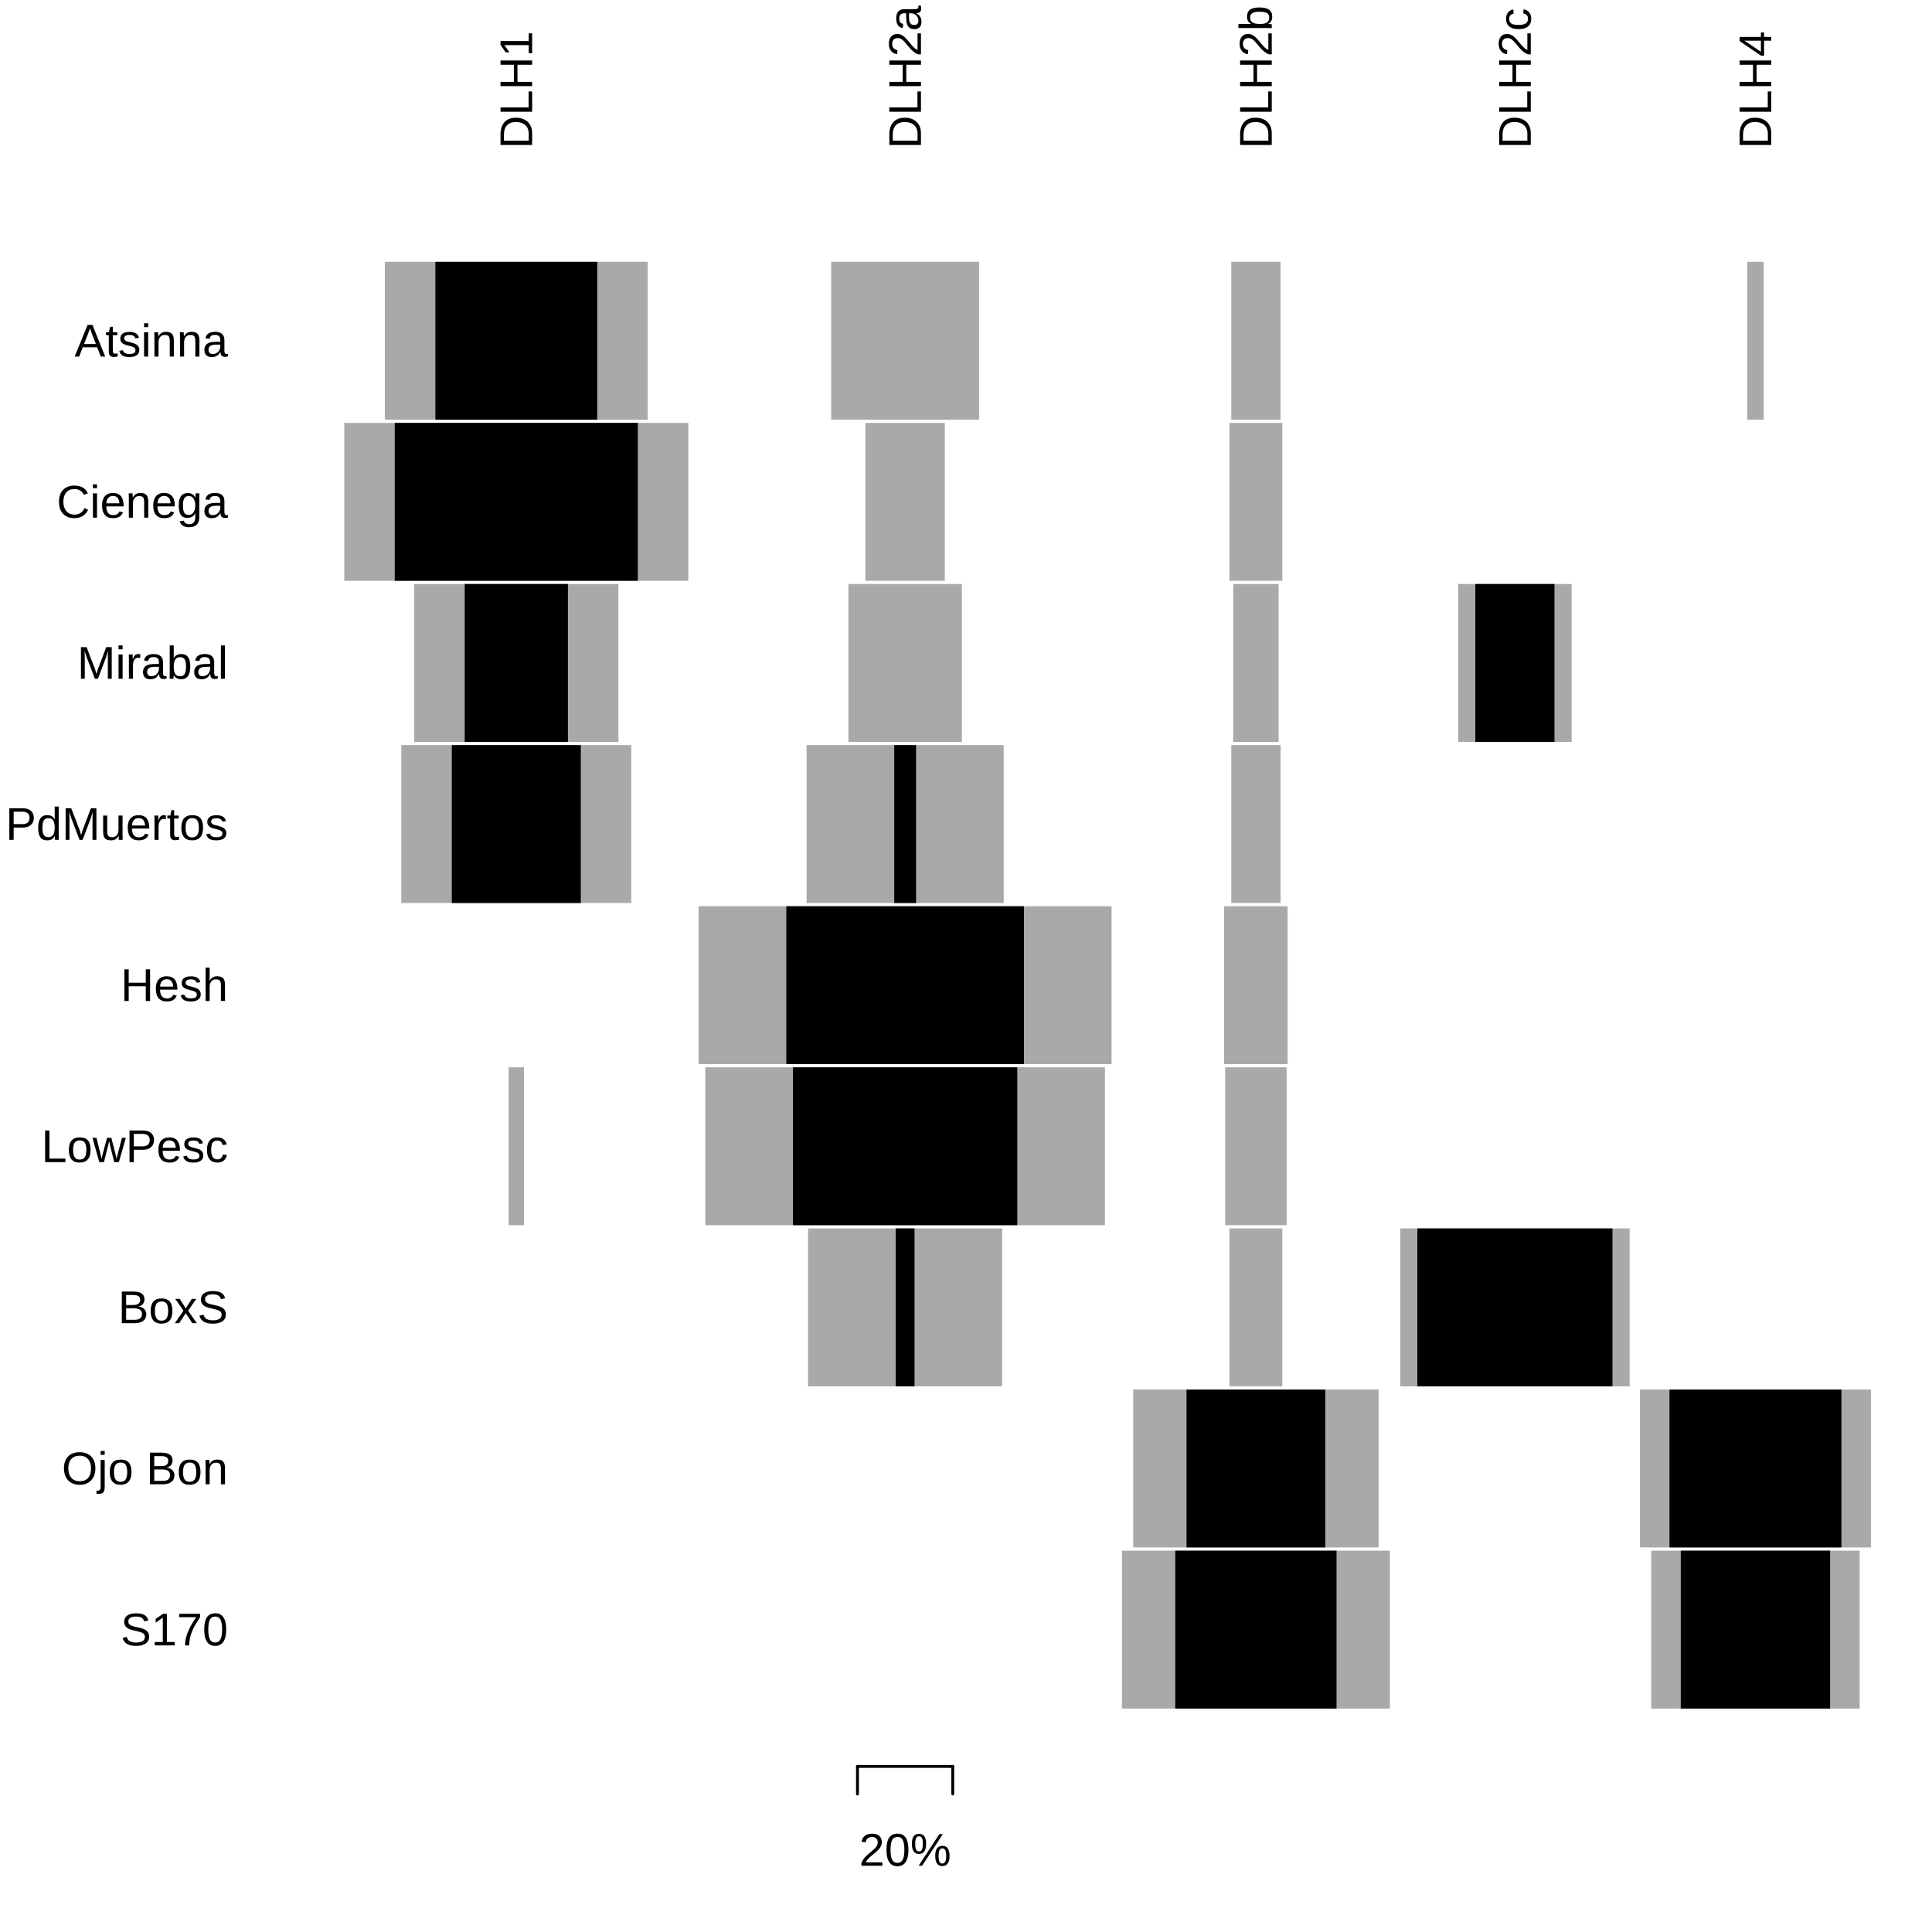
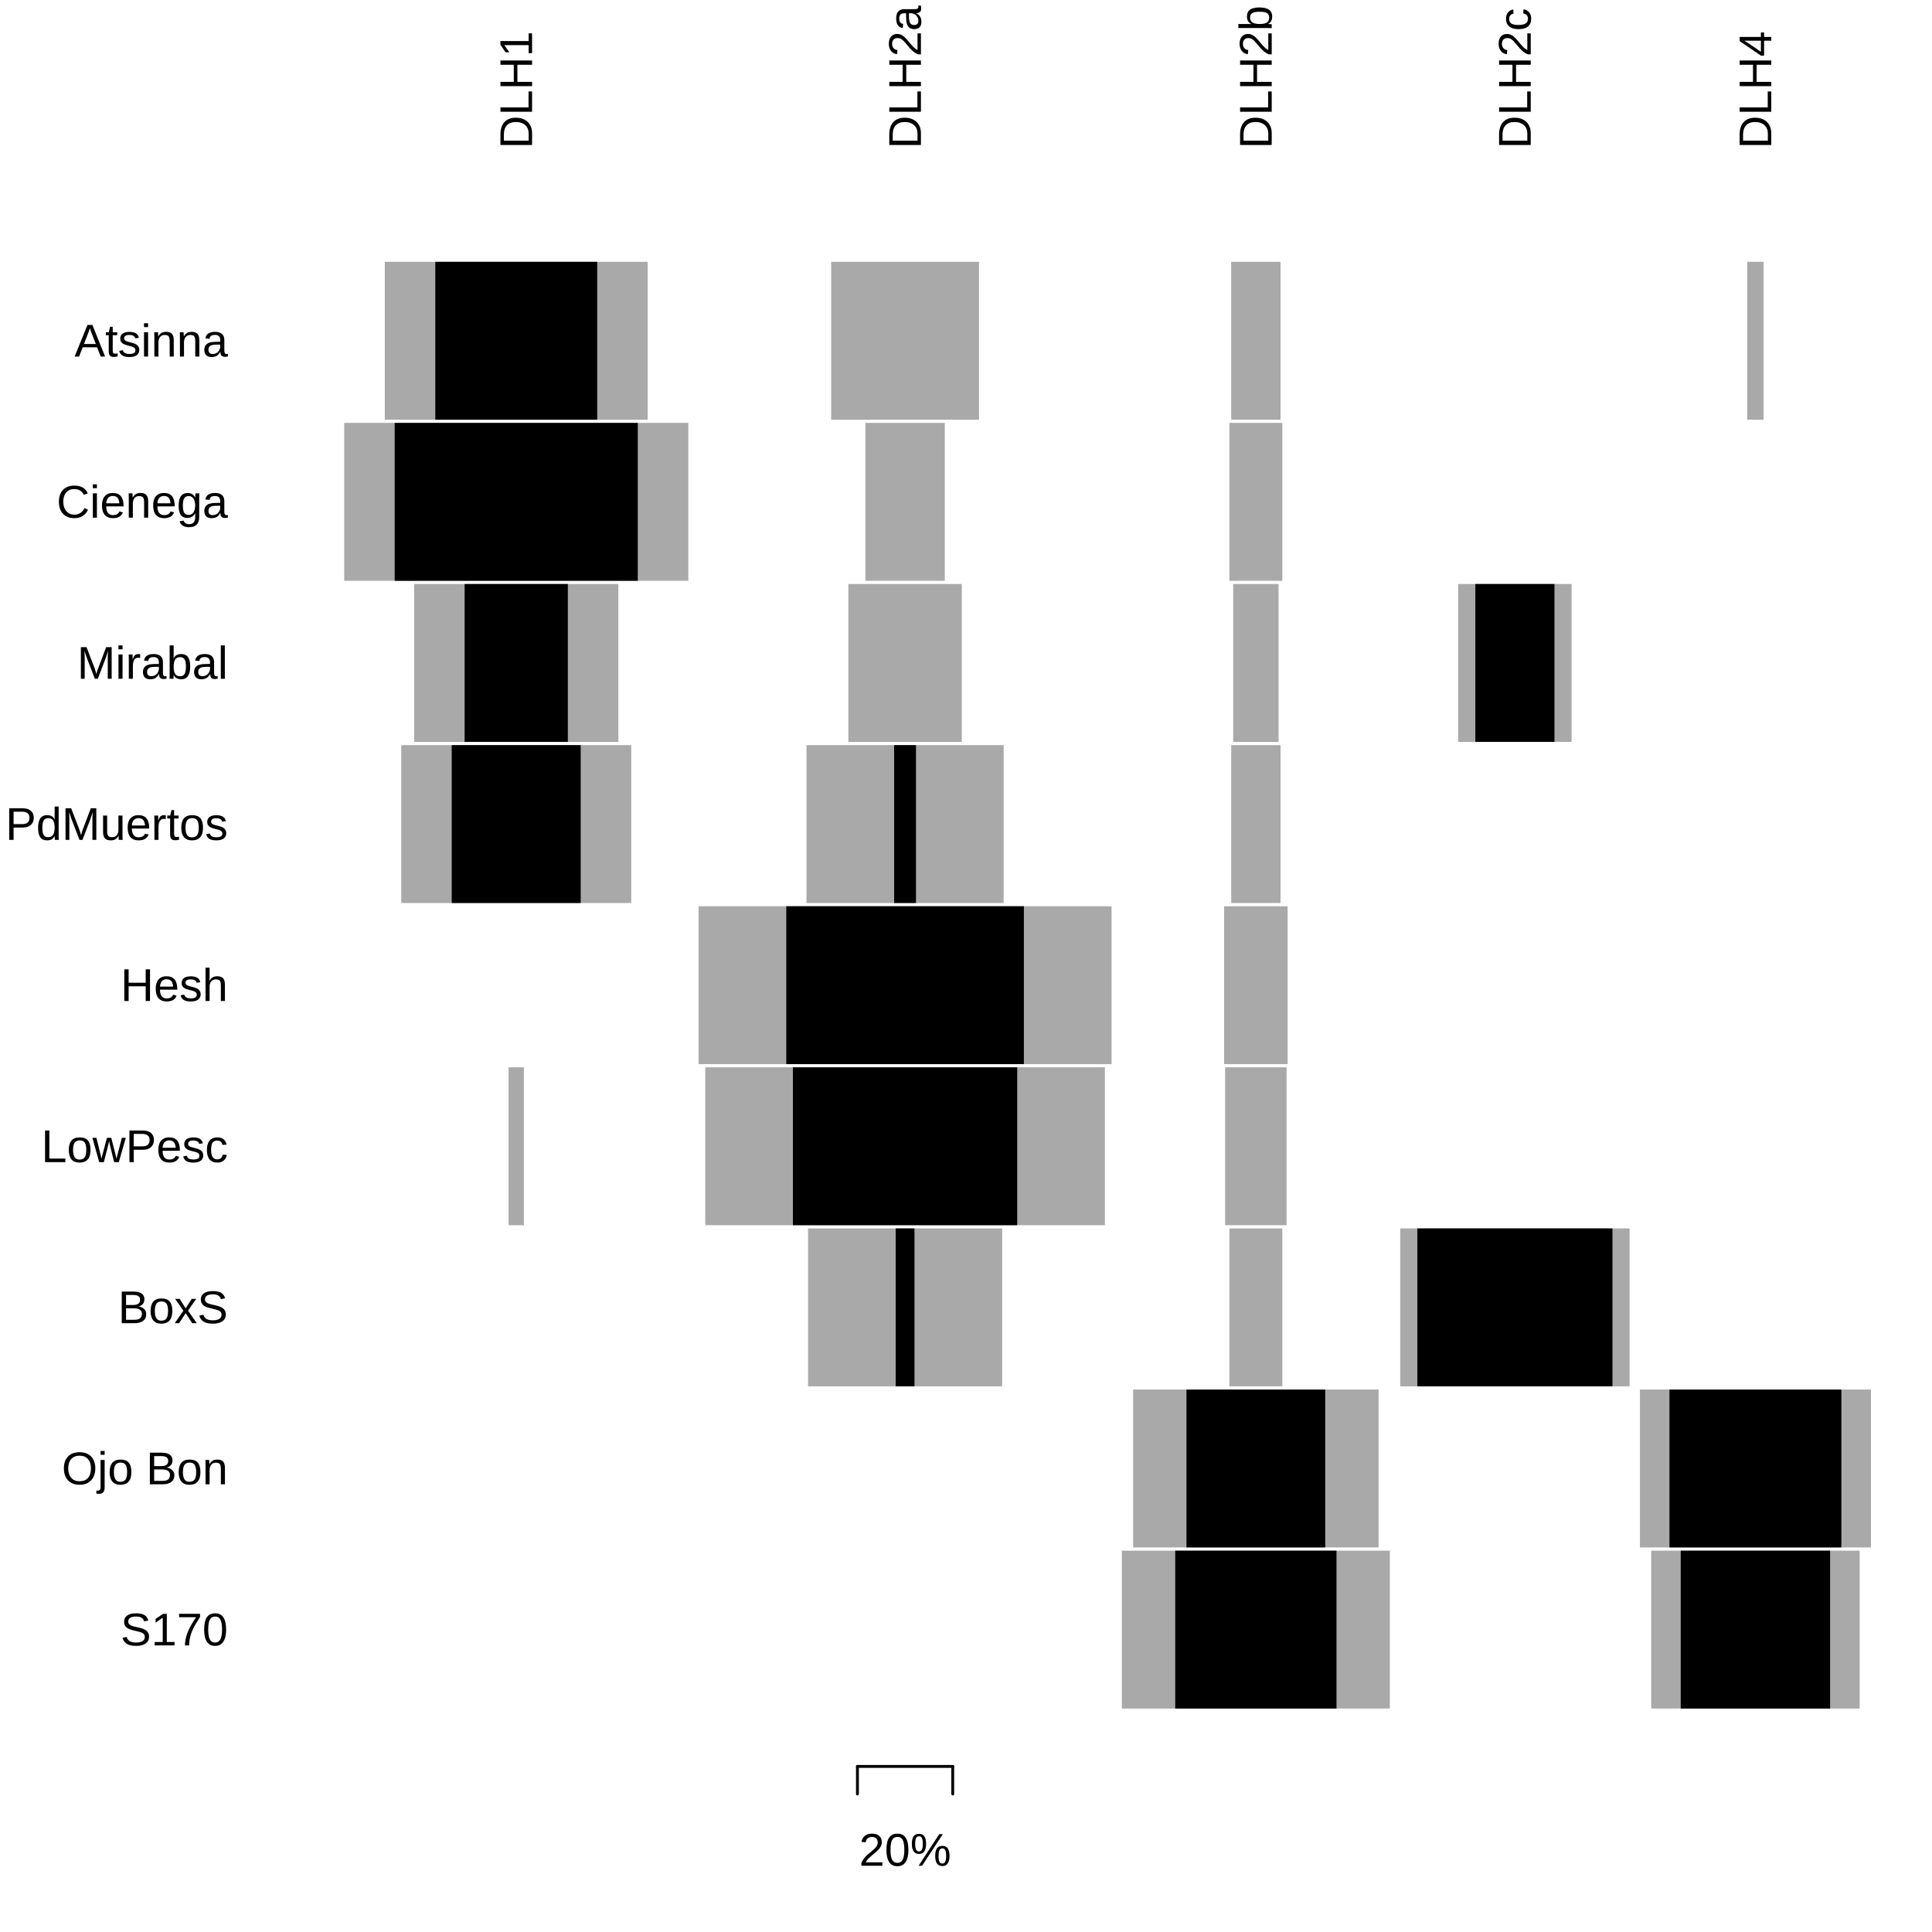
- <svg xmlns="http://www.w3.org/2000/svg" class="svglite" width="504.00pt" height="504.00pt" viewBox="0 0 504.00 504.00">
-   <defs>
-     <style type="text/css">
+ <svg xmlns="http://www.w3.org/2000/svg" width="504.00pt" height="504.00pt" viewBox="0 0 504.00 504.00">
+   <g class="svglite">
+     <defs>
+       <style type="text/css">
    .svglite line, .svglite polyline, .svglite polygon, .svglite path, .svglite rect, .svglite circle {
      fill: none;
      stroke: #000000;
      stroke-linecap: round;
      stroke-linejoin: round;
      stroke-miterlimit: 10.00;
    }
    .svglite text {
      white-space: pre;
    }
+     .svglite g.glyphgroup path {
+       fill: inherit;
+       stroke: none;
+     }
  </style>
-   </defs>
-   <rect width="100%" height="100%" style="stroke: none; fill: #FFFFFF;" />
-   <defs>
-     <clipPath id="cpMC4wMHw1MDQuMDB8MC4wMHw1MDQuMDA=">
-       <rect x="0.00" y="0.00" width="504.00" height="504.00" />
-     </clipPath>
-   </defs>
-   <g clip-path="url(#cpMC4wMHw1MDQuMDB8MC4wMHw1MDQuMDA=)">
+     </defs>
+     <rect width="100%" height="100%" style="stroke: none; fill: #FFFFFF;" />
+     <defs>
+       <clipPath id="cpMC4wMHw1MDQuMDB8MC4wMHw1MDQuMDA=">
+         <rect x="0.00" y="0.00" width="504.00" height="504.00" />
+       </clipPath>
+     </defs>
+     <g clip-path="url(#cpMC4wMHw1MDQuMDB8MC4wMHw1MDQuMDA=)">
</g>
-   <defs>
-     <clipPath id="cpNzMuODh8NTA0LjAwfDUzLjIwfDQ2MC44MA==">
-       <rect x="73.88" y="53.20" width="430.12" height="407.60" />
-     </clipPath>
-   </defs>
-   <g clip-path="url(#cpNzMuODh8NTA0LjAwfDUzLjIwfDQ2MC44MA==)">
-     <rect x="100.40" y="68.30" width="68.57" height="41.19" style="stroke-width: 0.75; stroke: none; fill: #A9A9A9;" />
-     <rect x="89.81" y="110.32" width="89.76" height="41.19" style="stroke-width: 0.75; stroke: none; fill: #A9A9A9;" />
-     <rect x="108.06" y="152.35" width="53.27" height="41.19" style="stroke-width: 0.75; stroke: none; fill: #A9A9A9;" />
-     <rect x="104.69" y="194.38" width="60.00" height="41.19" style="stroke-width: 0.75; stroke: none; fill: #A9A9A9;" />
-     <rect x="134.69" y="236.41" width="0.00" height="41.19" style="stroke-width: 0.75; stroke: none; fill: #A9A9A9;" />
-     <rect x="132.69" y="278.43" width="4.01" height="41.19" style="stroke-width: 0.75; stroke: none; fill: #A9A9A9;" />
-     <rect x="134.69" y="320.46" width="0.00" height="41.19" style="stroke-width: 0.75; stroke: none; fill: #A9A9A9;" />
-     <rect x="134.69" y="362.49" width="0.00" height="41.19" style="stroke-width: 0.75; stroke: none; fill: #A9A9A9;" />
-     <rect x="134.69" y="404.52" width="0.00" height="41.19" style="stroke-width: 0.75; stroke: none; fill: #A9A9A9;" />
-     <rect x="216.84" y="68.30" width="38.57" height="41.19" style="stroke-width: 0.75; stroke: none; fill: #A9A9A9;" />
-     <rect x="225.76" y="110.32" width="20.71" height="41.19" style="stroke-width: 0.75; stroke: none; fill: #A9A9A9;" />
-     <rect x="221.33" y="152.35" width="29.59" height="41.19" style="stroke-width: 0.75; stroke: none; fill: #A9A9A9;" />
-     <rect x="210.41" y="194.38" width="51.43" height="41.19" style="stroke-width: 0.75; stroke: none; fill: #A9A9A9;" />
-     <rect x="182.26" y="236.41" width="107.71" height="41.19" style="stroke-width: 0.75; stroke: none; fill: #A9A9A9;" />
-     <rect x="184.00" y="278.43" width="104.24" height="41.19" style="stroke-width: 0.75; stroke: none; fill: #A9A9A9;" />
-     <rect x="210.80" y="320.46" width="50.64" height="41.19" style="stroke-width: 0.75; stroke: none; fill: #A9A9A9;" />
-     <rect x="236.12" y="362.49" width="0.00" height="41.19" style="stroke-width: 0.75; stroke: none; fill: #A9A9A9;" />
-     <rect x="236.12" y="404.52" width="0.00" height="41.19" style="stroke-width: 0.75; stroke: none; fill: #A9A9A9;" />
-     <rect x="321.20" y="68.30" width="12.86" height="41.19" style="stroke-width: 0.75; stroke: none; fill: #A9A9A9;" />
-     <rect x="320.72" y="110.32" width="13.81" height="41.19" style="stroke-width: 0.75; stroke: none; fill: #A9A9A9;" />
-     <rect x="321.71" y="152.35" width="11.84" height="41.19" style="stroke-width: 0.75; stroke: none; fill: #A9A9A9;" />
-     <rect x="321.20" y="194.38" width="12.86" height="41.19" style="stroke-width: 0.75; stroke: none; fill: #A9A9A9;" />
-     <rect x="319.34" y="236.41" width="16.57" height="41.19" style="stroke-width: 0.75; stroke: none; fill: #A9A9A9;" />
-     <rect x="319.61" y="278.43" width="16.04" height="41.19" style="stroke-width: 0.75; stroke: none; fill: #A9A9A9;" />
-     <rect x="320.72" y="320.46" width="13.81" height="41.19" style="stroke-width: 0.75; stroke: none; fill: #A9A9A9;" />
-     <rect x="295.61" y="362.49" width="64.03" height="41.19" style="stroke-width: 0.75; stroke: none; fill: #A9A9A9;" />
-     <rect x="292.67" y="404.52" width="69.91" height="41.19" style="stroke-width: 0.75; stroke: none; fill: #A9A9A9;" />
-     <rect x="395.20" y="68.30" width="0.00" height="41.19" style="stroke-width: 0.75; stroke: none; fill: #A9A9A9;" />
-     <rect x="395.20" y="110.32" width="0.00" height="41.19" style="stroke-width: 0.75; stroke: none; fill: #A9A9A9;" />
-     <rect x="380.40" y="152.35" width="29.59" height="41.19" style="stroke-width: 0.75; stroke: none; fill: #A9A9A9;" />
-     <rect x="395.20" y="194.38" width="0.00" height="41.19" style="stroke-width: 0.75; stroke: none; fill: #A9A9A9;" />
-     <rect x="395.20" y="236.41" width="0.00" height="41.19" style="stroke-width: 0.75; stroke: none; fill: #A9A9A9;" />
-     <rect x="395.20" y="278.43" width="0.00" height="41.19" style="stroke-width: 0.75; stroke: none; fill: #A9A9A9;" />
-     <rect x="365.28" y="320.46" width="59.84" height="41.19" style="stroke-width: 0.75; stroke: none; fill: #A9A9A9;" />
-     <rect x="395.20" y="362.49" width="0.00" height="41.19" style="stroke-width: 0.75; stroke: none; fill: #A9A9A9;" />
-     <rect x="395.20" y="404.52" width="0.00" height="41.19" style="stroke-width: 0.75; stroke: none; fill: #A9A9A9;" />
-     <rect x="455.80" y="68.30" width="4.29" height="41.19" style="stroke-width: 0.75; stroke: none; fill: #A9A9A9;" />
-     <rect x="457.94" y="110.32" width="0.00" height="41.19" style="stroke-width: 0.75; stroke: none; fill: #A9A9A9;" />
-     <rect x="457.94" y="152.35" width="0.00" height="41.19" style="stroke-width: 0.75; stroke: none; fill: #A9A9A9;" />
-     <rect x="457.94" y="194.38" width="0.00" height="41.19" style="stroke-width: 0.75; stroke: none; fill: #A9A9A9;" />
-     <rect x="457.94" y="236.41" width="0.00" height="41.19" style="stroke-width: 0.75; stroke: none; fill: #A9A9A9;" />
-     <rect x="457.94" y="278.43" width="0.00" height="41.19" style="stroke-width: 0.75; stroke: none; fill: #A9A9A9;" />
-     <rect x="457.94" y="320.46" width="0.00" height="41.19" style="stroke-width: 0.75; stroke: none; fill: #A9A9A9;" />
-     <rect x="427.81" y="362.49" width="60.26" height="41.19" style="stroke-width: 0.75; stroke: none; fill: #A9A9A9;" />
-     <rect x="430.75" y="404.52" width="54.38" height="41.19" style="stroke-width: 0.75; stroke: none; fill: #A9A9A9;" />
-     <rect x="113.58" y="68.30" width="42.22" height="41.19" style="stroke-width: 0.75; stroke: none; fill: #000000;" />
-     <rect x="102.98" y="110.32" width="63.41" height="41.19" style="stroke-width: 0.75; stroke: none; fill: #000000;" />
-     <rect x="121.23" y="152.35" width="26.92" height="41.19" style="stroke-width: 0.75; stroke: none; fill: #000000;" />
-     <rect x="117.86" y="194.38" width="33.65" height="41.19" style="stroke-width: 0.75; stroke: none; fill: #000000;" />
-     <rect x="134.69" y="236.41" width="0.00" height="41.19" style="stroke-width: 0.75; stroke: none; fill: #000000;" />
-     <rect x="134.69" y="278.43" width="0.00" height="41.19" style="stroke-width: 0.75; stroke: none; fill: #000000;" />
-     <rect x="134.69" y="320.46" width="0.00" height="41.19" style="stroke-width: 0.75; stroke: none; fill: #000000;" />
-     <rect x="134.69" y="362.49" width="0.00" height="41.19" style="stroke-width: 0.75; stroke: none; fill: #000000;" />
-     <rect x="134.69" y="404.52" width="0.00" height="41.19" style="stroke-width: 0.75; stroke: none; fill: #000000;" />
-     <rect x="236.12" y="68.30" width="0.00" height="41.19" style="stroke-width: 0.75; stroke: none; fill: #000000;" />
-     <rect x="236.12" y="110.32" width="0.00" height="41.19" style="stroke-width: 0.75; stroke: none; fill: #000000;" />
-     <rect x="236.12" y="152.35" width="0.00" height="41.19" style="stroke-width: 0.75; stroke: none; fill: #000000;" />
-     <rect x="233.28" y="194.38" width="5.69" height="41.19" style="stroke-width: 0.75; stroke: none; fill: #000000;" />
-     <rect x="205.13" y="236.41" width="61.98" height="41.19" style="stroke-width: 0.75; stroke: none; fill: #000000;" />
-     <rect x="206.87" y="278.43" width="58.50" height="41.19" style="stroke-width: 0.75; stroke: none; fill: #000000;" />
-     <rect x="233.67" y="320.46" width="4.90" height="41.19" style="stroke-width: 0.75; stroke: none; fill: #000000;" />
-     <rect x="236.12" y="362.49" width="0.00" height="41.19" style="stroke-width: 0.75; stroke: none; fill: #000000;" />
-     <rect x="236.12" y="404.52" width="0.00" height="41.19" style="stroke-width: 0.75; stroke: none; fill: #000000;" />
-     <rect x="327.63" y="68.30" width="0.00" height="41.19" style="stroke-width: 0.75; stroke: none; fill: #000000;" />
-     <rect x="327.63" y="110.32" width="0.00" height="41.19" style="stroke-width: 0.75; stroke: none; fill: #000000;" />
-     <rect x="327.63" y="152.35" width="0.00" height="41.19" style="stroke-width: 0.75; stroke: none; fill: #000000;" />
-     <rect x="327.63" y="194.38" width="0.00" height="41.19" style="stroke-width: 0.75; stroke: none; fill: #000000;" />
-     <rect x="327.63" y="236.41" width="0.00" height="41.19" style="stroke-width: 0.75; stroke: none; fill: #000000;" />
-     <rect x="327.63" y="278.43" width="0.00" height="41.19" style="stroke-width: 0.75; stroke: none; fill: #000000;" />
-     <rect x="327.63" y="320.46" width="0.00" height="41.19" style="stroke-width: 0.75; stroke: none; fill: #000000;" />
-     <rect x="309.53" y="362.49" width="36.19" height="41.19" style="stroke-width: 0.75; stroke: none; fill: #000000;" />
-     <rect x="306.59" y="404.52" width="42.07" height="41.19" style="stroke-width: 0.75; stroke: none; fill: #000000;" />
-     <rect x="395.20" y="68.30" width="0.00" height="41.19" style="stroke-width: 0.75; stroke: none; fill: #000000;" />
-     <rect x="395.20" y="110.32" width="0.00" height="41.19" style="stroke-width: 0.75; stroke: none; fill: #000000;" />
-     <rect x="384.87" y="152.35" width="20.64" height="41.19" style="stroke-width: 0.75; stroke: none; fill: #000000;" />
-     <rect x="395.20" y="194.38" width="0.00" height="41.19" style="stroke-width: 0.75; stroke: none; fill: #000000;" />
-     <rect x="395.20" y="236.41" width="0.00" height="41.19" style="stroke-width: 0.75; stroke: none; fill: #000000;" />
-     <rect x="395.20" y="278.43" width="0.00" height="41.19" style="stroke-width: 0.75; stroke: none; fill: #000000;" />
-     <rect x="369.75" y="320.46" width="50.89" height="41.19" style="stroke-width: 0.75; stroke: none; fill: #000000;" />
-     <rect x="395.20" y="362.49" width="0.00" height="41.19" style="stroke-width: 0.75; stroke: none; fill: #000000;" />
-     <rect x="395.20" y="404.52" width="0.00" height="41.19" style="stroke-width: 0.75; stroke: none; fill: #000000;" />
-     <rect x="457.94" y="68.30" width="0.00" height="41.19" style="stroke-width: 0.75; stroke: none; fill: #000000;" />
-     <rect x="457.94" y="110.32" width="0.00" height="41.19" style="stroke-width: 0.75; stroke: none; fill: #000000;" />
-     <rect x="457.94" y="152.35" width="0.00" height="41.19" style="stroke-width: 0.75; stroke: none; fill: #000000;" />
-     <rect x="457.94" y="194.38" width="0.00" height="41.19" style="stroke-width: 0.75; stroke: none; fill: #000000;" />
-     <rect x="457.94" y="236.41" width="0.00" height="41.19" style="stroke-width: 0.75; stroke: none; fill: #000000;" />
-     <rect x="457.94" y="278.43" width="0.00" height="41.19" style="stroke-width: 0.75; stroke: none; fill: #000000;" />
-     <rect x="457.94" y="320.46" width="0.00" height="41.19" style="stroke-width: 0.75; stroke: none; fill: #000000;" />
-     <rect x="435.52" y="362.49" width="44.85" height="41.19" style="stroke-width: 0.75; stroke: none; fill: #000000;" />
-     <rect x="438.46" y="404.52" width="38.96" height="41.19" style="stroke-width: 0.75; stroke: none; fill: #000000;" />
-   </g>
-   <g clip-path="url(#cpMC4wMHw1MDQuMDB8MC4wMHw1MDQuMDA=)">
-     <text x="59.48" y="429.24" text-anchor="end" style="font-size: 12.00px; font-family: &quot;Liberation Sans&quot;;" textLength="28.03px" lengthAdjust="spacingAndGlyphs">S170</text>
-     <text x="59.48" y="387.21" text-anchor="end" style="font-size: 12.00px; font-family: &quot;Liberation Sans&quot;;" textLength="43.37px" lengthAdjust="spacingAndGlyphs">Ojo Bon</text>
-     <text x="59.48" y="345.18" text-anchor="end" style="font-size: 12.00px; font-family: &quot;Liberation Sans&quot;;" textLength="28.69px" lengthAdjust="spacingAndGlyphs">BoxS</text>
-     <text x="59.48" y="303.16" text-anchor="end" style="font-size: 12.00px; font-family: &quot;Liberation Sans&quot;;" textLength="48.71px" lengthAdjust="spacingAndGlyphs">LowPesc</text>
-     <text x="59.48" y="261.13" text-anchor="end" style="font-size: 12.00px; font-family: &quot;Liberation Sans&quot;;" textLength="28.02px" lengthAdjust="spacingAndGlyphs">Hesh</text>
-     <text x="59.48" y="219.10" text-anchor="end" style="font-size: 12.00px; font-family: &quot;Liberation Sans&quot;;" textLength="58.04px" lengthAdjust="spacingAndGlyphs">PdMuertos</text>
-     <text x="59.48" y="177.07" text-anchor="end" style="font-size: 12.00px; font-family: &quot;Liberation Sans&quot;;" textLength="39.35px" lengthAdjust="spacingAndGlyphs">Mirabal</text>
-     <text x="59.48" y="135.05" text-anchor="end" style="font-size: 12.00px; font-family: &quot;Liberation Sans&quot;;" textLength="44.70px" lengthAdjust="spacingAndGlyphs">Cienega</text>
-     <text x="59.48" y="93.02" text-anchor="end" style="font-size: 12.00px; font-family: &quot;Liberation Sans&quot;;" textLength="40.03px" lengthAdjust="spacingAndGlyphs">Atsinna</text>
-     <text transform="translate(138.82,38.80) rotate(-90)" style="font-size: 12.00px; font-family: &quot;Liberation Sans&quot;;" textLength="30.69px" lengthAdjust="spacingAndGlyphs">DLH1</text>
-     <text transform="translate(240.25,38.80) rotate(-90)" style="font-size: 12.00px; font-family: &quot;Liberation Sans&quot;;" textLength="37.36px" lengthAdjust="spacingAndGlyphs">DLH2a</text>
-     <text transform="translate(331.76,38.80) rotate(-90)" style="font-size: 12.00px; font-family: &quot;Liberation Sans&quot;;" textLength="37.36px" lengthAdjust="spacingAndGlyphs">DLH2b</text>
-     <text transform="translate(399.33,38.80) rotate(-90)" style="font-size: 12.00px; font-family: &quot;Liberation Sans&quot;;" textLength="36.69px" lengthAdjust="spacingAndGlyphs">DLH2c</text>
-     <text transform="translate(462.07,38.80) rotate(-90)" style="font-size: 12.00px; font-family: &quot;Liberation Sans&quot;;" textLength="30.69px" lengthAdjust="spacingAndGlyphs">DLH4</text>
-     <line x1="223.69" y1="460.80" x2="248.55" y2="460.80" style="stroke-width: 0.75;" />
-     <line x1="223.69" y1="460.80" x2="223.69" y2="468.00" style="stroke-width: 0.75;" />
-     <line x1="248.55" y1="460.80" x2="248.55" y2="468.00" style="stroke-width: 0.75;" />
-     <text x="236.12" y="486.72" text-anchor="middle" style="font-size: 12.00px; font-family: &quot;Liberation Sans&quot;;" textLength="24.02px" lengthAdjust="spacingAndGlyphs">20%</text>
+     <defs>
+       <clipPath id="cpNzMuODZ8NTA0LjAwfDUzLjIwfDQ2MC44MA==">
+         <rect x="73.86" y="53.20" width="430.14" height="407.60" />
+       </clipPath>
+     </defs>
+     <g clip-path="url(#cpNzMuODZ8NTA0LjAwfDUzLjIwfDQ2MC44MA==)">
+       <rect x="100.38" y="68.30" width="68.58" height="41.19" style="stroke-width: 0.75; stroke: none; fill: #A9A9A9;" />
+       <rect x="89.79" y="110.32" width="89.77" height="41.19" style="stroke-width: 0.75; stroke: none; fill: #A9A9A9;" />
+       <rect x="108.04" y="152.35" width="53.27" height="41.19" style="stroke-width: 0.75; stroke: none; fill: #A9A9A9;" />
+       <rect x="104.67" y="194.38" width="60.00" height="41.19" style="stroke-width: 0.75; stroke: none; fill: #A9A9A9;" />
+       <rect x="134.67" y="236.41" width="0.00" height="41.19" style="stroke-width: 0.75; stroke: none; fill: #A9A9A9;" />
+       <rect x="132.67" y="278.43" width="4.01" height="41.19" style="stroke-width: 0.75; stroke: none; fill: #A9A9A9;" />
+       <rect x="134.67" y="320.46" width="0.00" height="41.19" style="stroke-width: 0.75; stroke: none; fill: #A9A9A9;" />
+       <rect x="134.67" y="362.49" width="0.00" height="41.19" style="stroke-width: 0.75; stroke: none; fill: #A9A9A9;" />
+       <rect x="134.67" y="404.52" width="0.00" height="41.19" style="stroke-width: 0.75; stroke: none; fill: #A9A9A9;" />
+       <rect x="216.82" y="68.30" width="38.57" height="41.19" style="stroke-width: 0.75; stroke: none; fill: #A9A9A9;" />
+       <rect x="225.75" y="110.32" width="20.72" height="41.19" style="stroke-width: 0.75; stroke: none; fill: #A9A9A9;" />
+       <rect x="221.31" y="152.35" width="29.59" height="41.19" style="stroke-width: 0.75; stroke: none; fill: #A9A9A9;" />
+       <rect x="210.39" y="194.38" width="51.43" height="41.19" style="stroke-width: 0.75; stroke: none; fill: #A9A9A9;" />
+       <rect x="182.25" y="236.41" width="107.72" height="41.19" style="stroke-width: 0.75; stroke: none; fill: #A9A9A9;" />
+       <rect x="183.98" y="278.43" width="104.25" height="41.19" style="stroke-width: 0.75; stroke: none; fill: #A9A9A9;" />
+       <rect x="210.79" y="320.46" width="50.64" height="41.19" style="stroke-width: 0.75; stroke: none; fill: #A9A9A9;" />
+       <rect x="236.11" y="362.49" width="0.00" height="41.19" style="stroke-width: 0.75; stroke: none; fill: #A9A9A9;" />
+       <rect x="236.11" y="404.52" width="0.00" height="41.19" style="stroke-width: 0.75; stroke: none; fill: #A9A9A9;" />
+       <rect x="321.19" y="68.30" width="12.86" height="41.19" style="stroke-width: 0.75; stroke: none; fill: #A9A9A9;" />
+       <rect x="320.71" y="110.32" width="13.81" height="41.19" style="stroke-width: 0.75; stroke: none; fill: #A9A9A9;" />
+       <rect x="321.70" y="152.35" width="11.84" height="41.19" style="stroke-width: 0.75; stroke: none; fill: #A9A9A9;" />
+       <rect x="321.19" y="194.38" width="12.86" height="41.19" style="stroke-width: 0.75; stroke: none; fill: #A9A9A9;" />
+       <rect x="319.33" y="236.41" width="16.57" height="41.19" style="stroke-width: 0.75; stroke: none; fill: #A9A9A9;" />
+       <rect x="319.60" y="278.43" width="16.04" height="41.19" style="stroke-width: 0.75; stroke: none; fill: #A9A9A9;" />
+       <rect x="320.71" y="320.46" width="13.81" height="41.19" style="stroke-width: 0.75; stroke: none; fill: #A9A9A9;" />
+       <rect x="295.60" y="362.49" width="64.03" height="41.19" style="stroke-width: 0.75; stroke: none; fill: #A9A9A9;" />
+       <rect x="292.66" y="404.52" width="69.91" height="41.19" style="stroke-width: 0.75; stroke: none; fill: #A9A9A9;" />
+       <rect x="395.19" y="68.30" width="0.00" height="41.19" style="stroke-width: 0.75; stroke: none; fill: #A9A9A9;" />
+       <rect x="395.19" y="110.32" width="0.00" height="41.19" style="stroke-width: 0.75; stroke: none; fill: #A9A9A9;" />
+       <rect x="380.39" y="152.35" width="29.59" height="41.19" style="stroke-width: 0.75; stroke: none; fill: #A9A9A9;" />
+       <rect x="395.19" y="194.38" width="0.00" height="41.19" style="stroke-width: 0.75; stroke: none; fill: #A9A9A9;" />
+       <rect x="395.19" y="236.41" width="0.00" height="41.19" style="stroke-width: 0.75; stroke: none; fill: #A9A9A9;" />
+       <rect x="395.19" y="278.43" width="0.00" height="41.19" style="stroke-width: 0.75; stroke: none; fill: #A9A9A9;" />
+       <rect x="365.27" y="320.46" width="59.84" height="41.19" style="stroke-width: 0.75; stroke: none; fill: #A9A9A9;" />
+       <rect x="395.19" y="362.49" width="0.00" height="41.19" style="stroke-width: 0.75; stroke: none; fill: #A9A9A9;" />
+       <rect x="395.19" y="404.52" width="0.00" height="41.19" style="stroke-width: 0.75; stroke: none; fill: #A9A9A9;" />
+       <rect x="455.79" y="68.30" width="4.29" height="41.19" style="stroke-width: 0.75; stroke: none; fill: #A9A9A9;" />
+       <rect x="457.94" y="110.32" width="0.00" height="41.19" style="stroke-width: 0.75; stroke: none; fill: #A9A9A9;" />
+       <rect x="457.94" y="152.35" width="0.00" height="41.19" style="stroke-width: 0.75; stroke: none; fill: #A9A9A9;" />
+       <rect x="457.94" y="194.38" width="0.00" height="41.19" style="stroke-width: 0.75; stroke: none; fill: #A9A9A9;" />
+       <rect x="457.94" y="236.41" width="0.00" height="41.19" style="stroke-width: 0.75; stroke: none; fill: #A9A9A9;" />
+       <rect x="457.94" y="278.43" width="0.00" height="41.19" style="stroke-width: 0.75; stroke: none; fill: #A9A9A9;" />
+       <rect x="457.94" y="320.46" width="0.00" height="41.19" style="stroke-width: 0.75; stroke: none; fill: #A9A9A9;" />
+       <rect x="427.81" y="362.49" width="60.26" height="41.19" style="stroke-width: 0.75; stroke: none; fill: #A9A9A9;" />
+       <rect x="430.75" y="404.52" width="54.38" height="41.19" style="stroke-width: 0.75; stroke: none; fill: #A9A9A9;" />
+       <rect x="113.56" y="68.30" width="42.23" height="41.19" style="stroke-width: 0.75; stroke: none; fill: #000000;" />
+       <rect x="102.96" y="110.32" width="63.42" height="41.19" style="stroke-width: 0.75; stroke: none; fill: #000000;" />
+       <rect x="121.21" y="152.35" width="26.92" height="41.19" style="stroke-width: 0.75; stroke: none; fill: #000000;" />
+       <rect x="117.84" y="194.38" width="33.65" height="41.19" style="stroke-width: 0.75; stroke: none; fill: #000000;" />
+       <rect x="134.67" y="236.41" width="0.00" height="41.19" style="stroke-width: 0.75; stroke: none; fill: #000000;" />
+       <rect x="134.67" y="278.43" width="0.00" height="41.19" style="stroke-width: 0.75; stroke: none; fill: #000000;" />
+       <rect x="134.67" y="320.46" width="0.00" height="41.19" style="stroke-width: 0.75; stroke: none; fill: #000000;" />
+       <rect x="134.67" y="362.49" width="0.00" height="41.19" style="stroke-width: 0.75; stroke: none; fill: #000000;" />
+       <rect x="134.67" y="404.52" width="0.00" height="41.19" style="stroke-width: 0.75; stroke: none; fill: #000000;" />
+       <rect x="236.11" y="68.30" width="0.00" height="41.19" style="stroke-width: 0.75; stroke: none; fill: #000000;" />
+       <rect x="236.11" y="110.32" width="0.00" height="41.19" style="stroke-width: 0.75; stroke: none; fill: #000000;" />
+       <rect x="236.11" y="152.35" width="0.00" height="41.19" style="stroke-width: 0.75; stroke: none; fill: #000000;" />
+       <rect x="233.26" y="194.38" width="5.69" height="41.19" style="stroke-width: 0.75; stroke: none; fill: #000000;" />
+       <rect x="205.12" y="236.41" width="61.98" height="41.19" style="stroke-width: 0.75; stroke: none; fill: #000000;" />
+       <rect x="206.85" y="278.43" width="58.51" height="41.19" style="stroke-width: 0.75; stroke: none; fill: #000000;" />
+       <rect x="233.66" y="320.46" width="4.90" height="41.19" style="stroke-width: 0.75; stroke: none; fill: #000000;" />
+       <rect x="236.11" y="362.49" width="0.00" height="41.19" style="stroke-width: 0.75; stroke: none; fill: #000000;" />
+       <rect x="236.11" y="404.52" width="0.00" height="41.19" style="stroke-width: 0.75; stroke: none; fill: #000000;" />
+       <rect x="327.62" y="68.30" width="0.00" height="41.19" style="stroke-width: 0.75; stroke: none; fill: #000000;" />
+       <rect x="327.62" y="110.32" width="0.00" height="41.19" style="stroke-width: 0.75; stroke: none; fill: #000000;" />
+       <rect x="327.62" y="152.35" width="0.00" height="41.19" style="stroke-width: 0.75; stroke: none; fill: #000000;" />
+       <rect x="327.62" y="194.38" width="0.00" height="41.19" style="stroke-width: 0.75; stroke: none; fill: #000000;" />
+       <rect x="327.62" y="236.41" width="0.00" height="41.19" style="stroke-width: 0.75; stroke: none; fill: #000000;" />
+       <rect x="327.62" y="278.43" width="0.00" height="41.19" style="stroke-width: 0.75; stroke: none; fill: #000000;" />
+       <rect x="327.62" y="320.46" width="0.00" height="41.19" style="stroke-width: 0.75; stroke: none; fill: #000000;" />
+       <rect x="309.52" y="362.49" width="36.19" height="41.19" style="stroke-width: 0.75; stroke: none; fill: #000000;" />
+       <rect x="306.58" y="404.52" width="42.07" height="41.19" style="stroke-width: 0.75; stroke: none; fill: #000000;" />
+       <rect x="395.19" y="68.30" width="0.00" height="41.19" style="stroke-width: 0.75; stroke: none; fill: #000000;" />
+       <rect x="395.19" y="110.32" width="0.00" height="41.19" style="stroke-width: 0.75; stroke: none; fill: #000000;" />
+       <rect x="384.87" y="152.35" width="20.64" height="41.19" style="stroke-width: 0.75; stroke: none; fill: #000000;" />
+       <rect x="395.19" y="194.38" width="0.00" height="41.19" style="stroke-width: 0.75; stroke: none; fill: #000000;" />
+       <rect x="395.19" y="236.41" width="0.00" height="41.19" style="stroke-width: 0.75; stroke: none; fill: #000000;" />
+       <rect x="395.19" y="278.43" width="0.00" height="41.19" style="stroke-width: 0.75; stroke: none; fill: #000000;" />
+       <rect x="369.74" y="320.46" width="50.90" height="41.19" style="stroke-width: 0.75; stroke: none; fill: #000000;" />
+       <rect x="395.19" y="362.49" width="0.00" height="41.19" style="stroke-width: 0.75; stroke: none; fill: #000000;" />
+       <rect x="395.19" y="404.52" width="0.00" height="41.19" style="stroke-width: 0.75; stroke: none; fill: #000000;" />
+       <rect x="457.94" y="68.30" width="0.00" height="41.19" style="stroke-width: 0.75; stroke: none; fill: #000000;" />
+       <rect x="457.94" y="110.32" width="0.00" height="41.19" style="stroke-width: 0.75; stroke: none; fill: #000000;" />
+       <rect x="457.94" y="152.35" width="0.00" height="41.19" style="stroke-width: 0.75; stroke: none; fill: #000000;" />
+       <rect x="457.94" y="194.38" width="0.00" height="41.19" style="stroke-width: 0.75; stroke: none; fill: #000000;" />
+       <rect x="457.94" y="236.41" width="0.00" height="41.19" style="stroke-width: 0.75; stroke: none; fill: #000000;" />
+       <rect x="457.94" y="278.43" width="0.00" height="41.19" style="stroke-width: 0.75; stroke: none; fill: #000000;" />
+       <rect x="457.94" y="320.46" width="0.00" height="41.19" style="stroke-width: 0.75; stroke: none; fill: #000000;" />
+       <rect x="435.51" y="362.49" width="44.85" height="41.19" style="stroke-width: 0.75; stroke: none; fill: #000000;" />
+       <rect x="438.45" y="404.52" width="38.97" height="41.19" style="stroke-width: 0.75; stroke: none; fill: #000000;" />
+     </g>
+     <g clip-path="url(#cpMC4wMHw1MDQuMDB8MC4wMHw1MDQuMDA=)">
+       <text x="59.46" y="429.24" text-anchor="end" style="font-size: 12.00px; font-family: &quot;Liberation Sans&quot;;" textLength="28.02px" lengthAdjust="spacingAndGlyphs">S170</text>
+       <text x="59.46" y="387.21" text-anchor="end" style="font-size: 12.00px; font-family: &quot;Liberation Sans&quot;;" textLength="43.34px" lengthAdjust="spacingAndGlyphs">Ojo Bon</text>
+       <text x="59.46" y="345.18" text-anchor="end" style="font-size: 12.00px; font-family: &quot;Liberation Sans&quot;;" textLength="28.67px" lengthAdjust="spacingAndGlyphs">BoxS</text>
+       <text x="59.46" y="303.16" text-anchor="end" style="font-size: 12.00px; font-family: &quot;Liberation Sans&quot;;" textLength="48.69px" lengthAdjust="spacingAndGlyphs">LowPesc</text>
+       <text x="59.46" y="261.13" text-anchor="end" style="font-size: 12.00px; font-family: &quot;Liberation Sans&quot;;" textLength="28.02px" lengthAdjust="spacingAndGlyphs">Hesh</text>
+       <text x="59.46" y="219.10" text-anchor="end" style="font-size: 12.00px; font-family: &quot;Liberation Sans&quot;;" textLength="58.02px" lengthAdjust="spacingAndGlyphs">PdMuertos</text>
+       <text x="59.46" y="177.07" text-anchor="end" style="font-size: 12.00px; font-family: &quot;Liberation Sans&quot;;" textLength="39.36px" lengthAdjust="spacingAndGlyphs">Mirabal</text>
+       <text x="59.46" y="135.05" text-anchor="end" style="font-size: 12.00px; font-family: &quot;Liberation Sans&quot;;" textLength="44.70px" lengthAdjust="spacingAndGlyphs">Cienega</text>
+       <text x="59.46" y="93.02" text-anchor="end" style="font-size: 12.00px; font-family: &quot;Liberation Sans&quot;;" textLength="40.02px" lengthAdjust="spacingAndGlyphs">Atsinna</text>
+       <text transform="translate(138.80,38.80) rotate(-90)" style="font-size: 12.00px; font-family: &quot;Liberation Sans&quot;;" textLength="30.69px" lengthAdjust="spacingAndGlyphs">DLH1</text>
+       <text transform="translate(240.24,38.80) rotate(-90)" style="font-size: 12.00px; font-family: &quot;Liberation Sans&quot;;" textLength="37.36px" lengthAdjust="spacingAndGlyphs">DLH2a</text>
+       <text transform="translate(331.75,38.80) rotate(-90)" style="font-size: 12.00px; font-family: &quot;Liberation Sans&quot;;" textLength="37.36px" lengthAdjust="spacingAndGlyphs">DLH2b</text>
+       <text transform="translate(399.32,38.80) rotate(-90)" style="font-size: 12.00px; font-family: &quot;Liberation Sans&quot;;" textLength="36.69px" lengthAdjust="spacingAndGlyphs">DLH2c</text>
+       <text transform="translate(462.07,38.80) rotate(-90)" style="font-size: 12.00px; font-family: &quot;Liberation Sans&quot;;" textLength="30.69px" lengthAdjust="spacingAndGlyphs">DLH4</text>
+       <line x1="223.68" y1="460.80" x2="248.54" y2="460.80" style="stroke-width: 0.75;" />
+       <line x1="223.68" y1="460.80" x2="223.68" y2="468.00" style="stroke-width: 0.75;" />
+       <line x1="248.54" y1="460.80" x2="248.54" y2="468.00" style="stroke-width: 0.75;" />
+       <text x="236.11" y="486.72" text-anchor="middle" style="font-size: 12.00px; font-family: &quot;Liberation Sans&quot;;" textLength="24.02px" lengthAdjust="spacingAndGlyphs">20%</text>
+     </g>
  </g>
</svg>
